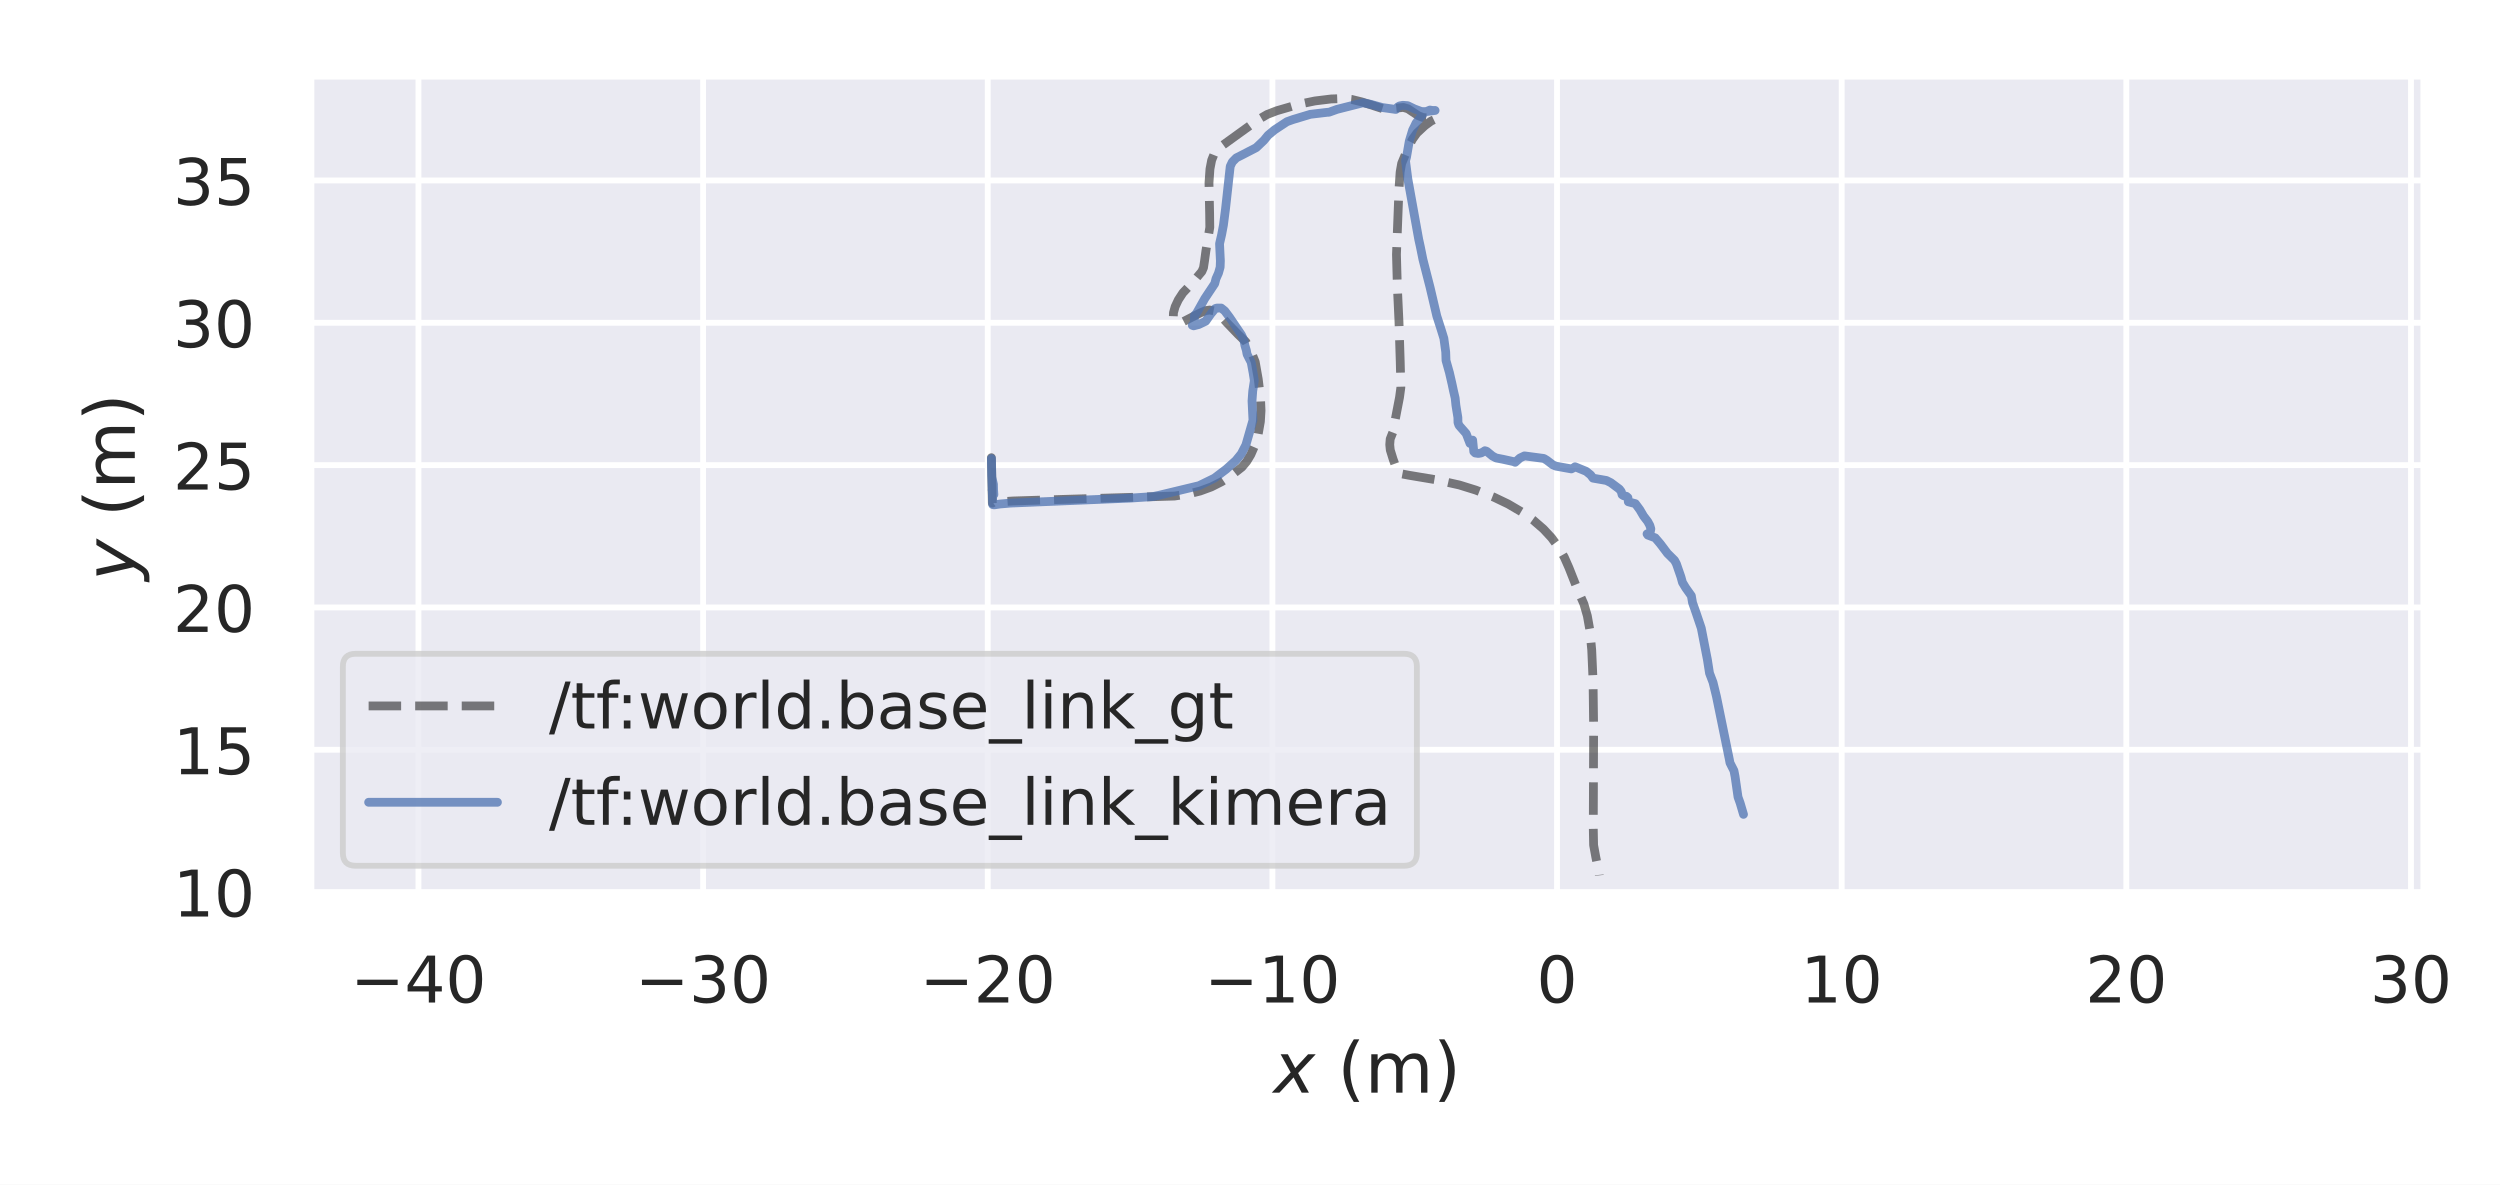
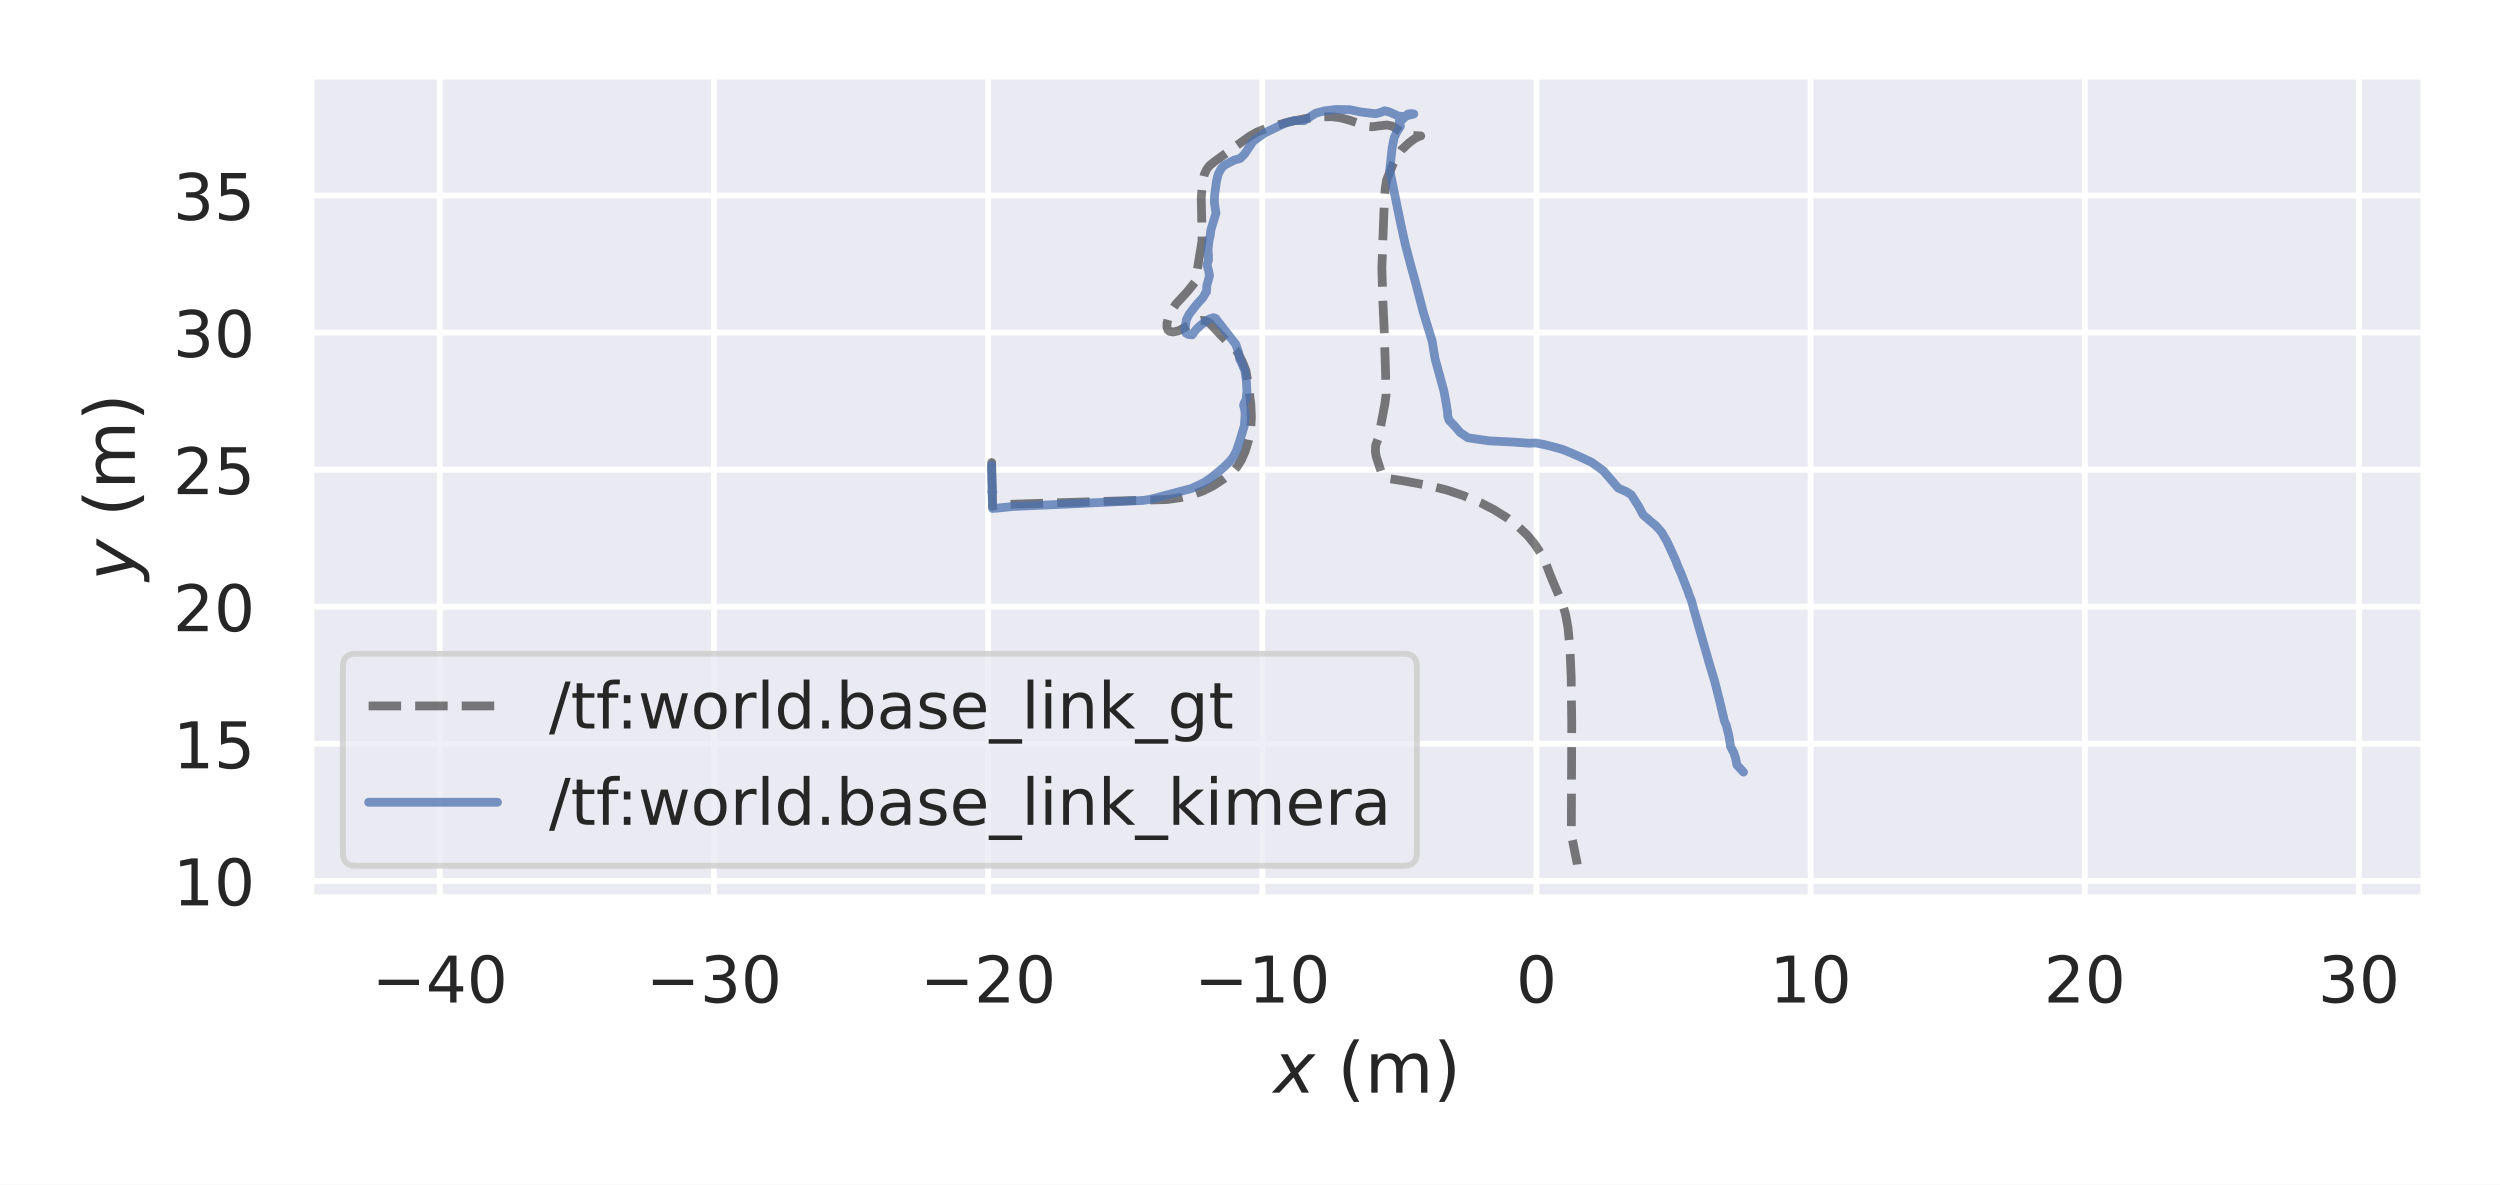
<svg xmlns="http://www.w3.org/2000/svg" xmlns:xlink="http://www.w3.org/1999/xlink" height="202.32pt" version="1.1" viewBox="0 0 426.96 202.32" width="426.96pt">
  <defs>
    <style type="text/css">*{stroke-linecap:butt;stroke-linejoin:round;}</style>
  </defs>
  <g id="figure_1">
    <g id="patch_1">
      <path d="M 0 202.32  L 426.96 202.32  L 426.96 0  L 0 0  z " style="fill:#ffffff;" />
    </g>
    <g id="axes_1">
      <g id="patch_2">
        <path d="M 53.055 153.36  L 414 153.36  L 414 12.96  L 53.055 12.96  z " style="fill:#eaeaf2;" />
      </g>
      <g id="matplotlib.axis_1">
        <g id="xtick_1">
          <g id="line2d_1">
-             <path clip-path="url(#p9a7e52a5b8)" d="M 71.466 153.36  L 71.466 12.96  " style="fill:none;stroke:#ffffff;stroke-linecap:round;" />
+             <path clip-path="url(#p79365767d1)" d="M 75.116 153.36  L 75.116 12.96  " style="fill:none;stroke:#ffffff;stroke-linecap:round;" />
          </g>
          <g id="text_1">
-             <g style="fill:#262626;" transform="translate(59.85802 171.2183)scale(0.11 -0.11)">
+             <g style="fill:#262626;" transform="translate(63.50843 171.2183)scale(0.11 -0.11)">
              <defs>
                <path d="M 10.594 35.5  L 73.188 35.5  L 73.188 27.203  L 10.594 27.203  z " id="DejaVuSans-8722" />
                <path d="M 37.797 64.312  L 12.891 25.391  L 37.797 25.391  z M 35.203 72.906  L 47.609 72.906  L 47.609 25.391  L 58.016 25.391  L 58.016 17.188  L 47.609 17.188  L 47.609 0  L 37.797 0  L 37.797 17.188  L 4.891 17.188  L 4.891 26.703  z " id="DejaVuSans-52" />
                <path d="M 31.781 66.406  Q 24.172 66.406 20.328 58.906  Q 16.5 51.422 16.5 36.375  Q 16.5 21.391 20.328 13.891  Q 24.172 6.391 31.781 6.391  Q 39.453 6.391 43.281 13.891  Q 47.125 21.391 47.125 36.375  Q 47.125 51.422 43.281 58.906  Q 39.453 66.406 31.781 66.406  z M 31.781 74.219  Q 44.047 74.219 50.516 64.516  Q 56.984 54.828 56.984 36.375  Q 56.984 17.969 50.516 8.266  Q 44.047 -1.422 31.781 -1.422  Q 19.531 -1.422 13.062 8.266  Q 6.594 17.969 6.594 36.375  Q 6.594 54.828 13.062 64.516  Q 19.531 74.219 31.781 74.219  z " id="DejaVuSans-48" />
              </defs>
              <use xlink:href="#DejaVuSans-8722" />
              <use x="83.789" xlink:href="#DejaVuSans-52" />
              <use x="147.412" xlink:href="#DejaVuSans-48" />
            </g>
          </g>
        </g>
        <g id="xtick_2">
          <g id="line2d_2">
-             <path clip-path="url(#p9a7e52a5b8)" d="M 120.078 153.36  L 120.078 12.96  " style="fill:none;stroke:#ffffff;stroke-linecap:round;" />
+             <path clip-path="url(#p79365767d1)" d="M 121.939 153.36  L 121.939 12.96  " style="fill:none;stroke:#ffffff;stroke-linecap:round;" />
          </g>
          <g id="text_2">
-             <g style="fill:#262626;" transform="translate(108.4708 171.2183)scale(0.11 -0.11)">
+             <g style="fill:#262626;" transform="translate(110.3313 171.2183)scale(0.11 -0.11)">
              <defs>
                <path d="M 40.578 39.312  Q 47.656 37.797 51.625 33  Q 55.609 28.219 55.609 21.188  Q 55.609 10.406 48.188 4.484  Q 40.766 -1.422 27.094 -1.422  Q 22.516 -1.422 17.656 -0.516  Q 12.797 0.391 7.625 2.203  L 7.625 11.719  Q 11.719 9.328 16.594 8.109  Q 21.484 6.891 26.812 6.891  Q 36.078 6.891 40.938 10.547  Q 45.797 14.203 45.797 21.188  Q 45.797 27.641 41.281 31.266  Q 36.766 34.906 28.719 34.906  L 20.219 34.906  L 20.219 43.016  L 29.109 43.016  Q 36.375 43.016 40.234 45.922  Q 44.094 48.828 44.094 54.297  Q 44.094 59.906 40.109 62.906  Q 36.141 65.922 28.719 65.922  Q 24.656 65.922 20.016 65.031  Q 15.375 64.156 9.812 62.312  L 9.812 71.094  Q 15.438 72.656 20.344 73.438  Q 25.25 74.219 29.594 74.219  Q 40.828 74.219 47.359 69.109  Q 53.906 64.016 53.906 55.328  Q 53.906 49.266 50.438 45.094  Q 46.969 40.922 40.578 39.312  z " id="DejaVuSans-51" />
              </defs>
              <use xlink:href="#DejaVuSans-8722" />
              <use x="83.789" xlink:href="#DejaVuSans-51" />
              <use x="147.412" xlink:href="#DejaVuSans-48" />
            </g>
          </g>
        </g>
        <g id="xtick_3">
          <g id="line2d_3">
-             <path clip-path="url(#p9a7e52a5b8)" d="M 168.691 153.36  L 168.691 12.96  " style="fill:none;stroke:#ffffff;stroke-linecap:round;" />
+             <path clip-path="url(#p79365767d1)" d="M 168.762 153.36  L 168.762 12.96  " style="fill:none;stroke:#ffffff;stroke-linecap:round;" />
          </g>
          <g id="text_3">
-             <g style="fill:#262626;" transform="translate(157.0836 171.2183)scale(0.11 -0.11)">
+             <g style="fill:#262626;" transform="translate(157.1541 171.2183)scale(0.11 -0.11)">
              <defs>
                <path d="M 19.188 8.297  L 53.609 8.297  L 53.609 0  L 7.328 0  L 7.328 8.297  Q 12.938 14.109 22.625 23.891  Q 32.328 33.688 34.812 36.531  Q 39.547 41.844 41.422 45.531  Q 43.312 49.219 43.312 52.781  Q 43.312 58.594 39.234 62.25  Q 35.156 65.922 28.609 65.922  Q 23.969 65.922 18.812 64.312  Q 13.672 62.703 7.812 59.422  L 7.812 69.391  Q 13.766 71.781 18.938 73  Q 24.125 74.219 28.422 74.219  Q 39.75 74.219 46.484 68.547  Q 53.219 62.891 53.219 53.422  Q 53.219 48.922 51.531 44.891  Q 49.859 40.875 45.406 35.406  Q 44.188 33.984 37.641 27.219  Q 31.109 20.453 19.188 8.297  z " id="DejaVuSans-50" />
              </defs>
              <use xlink:href="#DejaVuSans-8722" />
              <use x="83.789" xlink:href="#DejaVuSans-50" />
              <use x="147.412" xlink:href="#DejaVuSans-48" />
            </g>
          </g>
        </g>
        <g id="xtick_4">
          <g id="line2d_4">
-             <path clip-path="url(#p9a7e52a5b8)" d="M 217.304 153.36  L 217.304 12.96  " style="fill:none;stroke:#ffffff;stroke-linecap:round;" />
+             <path clip-path="url(#p79365767d1)" d="M 215.585 153.36  L 215.585 12.96  " style="fill:none;stroke:#ffffff;stroke-linecap:round;" />
          </g>
          <g id="text_4">
-             <g style="fill:#262626;" transform="translate(205.6964 171.2183)scale(0.11 -0.11)">
+             <g style="fill:#262626;" transform="translate(203.977 171.2183)scale(0.11 -0.11)">
              <defs>
                <path d="M 12.406 8.297  L 28.516 8.297  L 28.516 63.922  L 10.984 60.406  L 10.984 69.391  L 28.422 72.906  L 38.281 72.906  L 38.281 8.297  L 54.391 8.297  L 54.391 0  L 12.406 0  z " id="DejaVuSans-49" />
              </defs>
              <use xlink:href="#DejaVuSans-8722" />
              <use x="83.789" xlink:href="#DejaVuSans-49" />
              <use x="147.412" xlink:href="#DejaVuSans-48" />
            </g>
          </g>
        </g>
        <g id="xtick_5">
          <g id="line2d_5">
-             <path clip-path="url(#p9a7e52a5b8)" d="M 265.917 153.36  L 265.917 12.96  " style="fill:none;stroke:#ffffff;stroke-linecap:round;" />
+             <path clip-path="url(#p79365767d1)" d="M 262.407 153.36  L 262.407 12.96  " style="fill:none;stroke:#ffffff;stroke-linecap:round;" />
          </g>
          <g id="text_5">
-             <g style="fill:#262626;" transform="translate(262.4174 171.2183)scale(0.11 -0.11)">
+             <g style="fill:#262626;" transform="translate(258.9081 171.2183)scale(0.11 -0.11)">
              <use xlink:href="#DejaVuSans-48" />
            </g>
          </g>
        </g>
        <g id="xtick_6">
          <g id="line2d_6">
-             <path clip-path="url(#p9a7e52a5b8)" d="M 314.53 153.36  L 314.53 12.96  " style="fill:none;stroke:#ffffff;stroke-linecap:round;" />
+             <path clip-path="url(#p79365767d1)" d="M 309.23 153.36  L 309.23 12.96  " style="fill:none;stroke:#ffffff;stroke-linecap:round;" />
          </g>
          <g id="text_6">
-             <g style="fill:#262626;" transform="translate(307.5308 171.2183)scale(0.11 -0.11)">
+             <g style="fill:#262626;" transform="translate(302.2315 171.2183)scale(0.11 -0.11)">
              <use xlink:href="#DejaVuSans-49" />
              <use x="63.623" xlink:href="#DejaVuSans-48" />
            </g>
          </g>
        </g>
        <g id="xtick_7">
          <g id="line2d_7">
-             <path clip-path="url(#p9a7e52a5b8)" d="M 363.142 153.36  L 363.142 12.96  " style="fill:none;stroke:#ffffff;stroke-linecap:round;" />
+             <path clip-path="url(#p79365767d1)" d="M 356.053 153.36  L 356.053 12.96  " style="fill:none;stroke:#ffffff;stroke-linecap:round;" />
          </g>
          <g id="text_7">
-             <g style="fill:#262626;" transform="translate(356.1436 171.2183)scale(0.11 -0.11)">
+             <g style="fill:#262626;" transform="translate(349.0544 171.2183)scale(0.11 -0.11)">
              <use xlink:href="#DejaVuSans-50" />
              <use x="63.623" xlink:href="#DejaVuSans-48" />
            </g>
          </g>
        </g>
        <g id="xtick_8">
          <g id="line2d_8">
-             <path clip-path="url(#p9a7e52a5b8)" d="M 411.755 153.36  L 411.755 12.96  " style="fill:none;stroke:#ffffff;stroke-linecap:round;" />
+             <path clip-path="url(#p79365767d1)" d="M 402.876 153.36  L 402.876 12.96  " style="fill:none;stroke:#ffffff;stroke-linecap:round;" />
          </g>
          <g id="text_8">
-             <g style="fill:#262626;" transform="translate(404.7563 171.2183)scale(0.11 -0.11)">
+             <g style="fill:#262626;" transform="translate(395.8772 171.2183)scale(0.11 -0.11)">
              <use xlink:href="#DejaVuSans-51" />
              <use x="63.623" xlink:href="#DejaVuSans-48" />
            </g>
          </g>
        </g>
        <g id="text_9">
          <g style="fill:#262626;" transform="translate(217.5075 186.6241)scale(0.12 -0.12)">
            <defs>
              <path d="M 60.016 54.688  L 34.906 27.875  L 50.297 0  L 39.984 0  L 28.422 21.688  L 8.297 0  L -2.594 0  L 24.312 28.812  L 10.016 54.688  L 20.312 54.688  L 30.812 34.906  L 49.125 54.688  z " id="DejaVuSans-Oblique-120" />
              <path id="DejaVuSans-32" />
              <path d="M 31 75.875  Q 24.469 64.656 21.281 53.656  Q 18.109 42.672 18.109 31.391  Q 18.109 20.125 21.312 9.062  Q 24.516 -2 31 -13.188  L 23.188 -13.188  Q 15.875 -1.703 12.234 9.375  Q 8.594 20.453 8.594 31.391  Q 8.594 42.281 12.203 53.312  Q 15.828 64.359 23.188 75.875  z " id="DejaVuSans-40" />
              <path d="M 52 44.188  Q 55.375 50.25 60.062 53.125  Q 64.75 56 71.094 56  Q 79.641 56 84.281 50.016  Q 88.922 44.047 88.922 33.016  L 88.922 0  L 79.891 0  L 79.891 32.719  Q 79.891 40.578 77.094 44.375  Q 74.312 48.188 68.609 48.188  Q 61.625 48.188 57.562 43.547  Q 53.516 38.922 53.516 30.906  L 53.516 0  L 44.484 0  L 44.484 32.719  Q 44.484 40.625 41.703 44.406  Q 38.922 48.188 33.109 48.188  Q 26.219 48.188 22.156 43.531  Q 18.109 38.875 18.109 30.906  L 18.109 0  L 9.078 0  L 9.078 54.688  L 18.109 54.688  L 18.109 46.188  Q 21.188 51.219 25.484 53.609  Q 29.781 56 35.688 56  Q 41.656 56 45.828 52.969  Q 50 49.953 52 44.188  z " id="DejaVuSans-109" />
              <path d="M 8.016 75.875  L 15.828 75.875  Q 23.141 64.359 26.781 53.312  Q 30.422 42.281 30.422 31.391  Q 30.422 20.453 26.781 9.375  Q 23.141 -1.703 15.828 -13.188  L 8.016 -13.188  Q 14.5 -2 17.703 9.062  Q 20.906 20.125 20.906 31.391  Q 20.906 42.672 17.703 53.656  Q 14.5 64.656 8.016 75.875  z " id="DejaVuSans-41" />
            </defs>
            <use transform="translate(0 0.125)" xlink:href="#DejaVuSans-Oblique-120" />
            <use transform="translate(59.17969 0.125)" xlink:href="#DejaVuSans-32" />
            <use transform="translate(90.9668 0.125)" xlink:href="#DejaVuSans-40" />
            <use transform="translate(129.9805 0.125)" xlink:href="#DejaVuSans-109" />
            <use transform="translate(227.3926 0.125)" xlink:href="#DejaVuSans-41" />
          </g>
        </g>
      </g>
      <g id="matplotlib.axis_2">
        <g id="ytick_1">
          <g id="line2d_9">
-             <path clip-path="url(#p9a7e52a5b8)" d="M 53.055 152.354  L 414 152.354  " style="fill:none;stroke:#ffffff;stroke-linecap:round;" />
+             <path clip-path="url(#p79365767d1)" d="M 53.055 150.446  L 414 150.446  " style="fill:none;stroke:#ffffff;stroke-linecap:round;" />
          </g>
          <g id="text_10">
-             <g style="fill:#262626;" transform="translate(29.5575 156.5333)scale(0.11 -0.11)">
+             <g style="fill:#262626;" transform="translate(29.5575 154.6255)scale(0.11 -0.11)">
              <use xlink:href="#DejaVuSans-49" />
              <use x="63.623" xlink:href="#DejaVuSans-48" />
            </g>
          </g>
        </g>
        <g id="ytick_2">
          <g id="line2d_10">
-             <path clip-path="url(#p9a7e52a5b8)" d="M 53.055 128.048  L 414 128.048  " style="fill:none;stroke:#ffffff;stroke-linecap:round;" />
+             <path clip-path="url(#p79365767d1)" d="M 53.055 127.035  L 414 127.035  " style="fill:none;stroke:#ffffff;stroke-linecap:round;" />
          </g>
          <g id="text_11">
-             <g style="fill:#262626;" transform="translate(29.5575 132.2269)scale(0.11 -0.11)">
+             <g style="fill:#262626;" transform="translate(29.5575 131.2141)scale(0.11 -0.11)">
              <defs>
                <path d="M 10.797 72.906  L 49.516 72.906  L 49.516 64.594  L 19.828 64.594  L 19.828 46.734  Q 21.969 47.469 24.109 47.828  Q 26.266 48.188 28.422 48.188  Q 40.625 48.188 47.75 41.5  Q 54.891 34.812 54.891 23.391  Q 54.891 11.625 47.562 5.094  Q 40.234 -1.422 26.906 -1.422  Q 22.312 -1.422 17.547 -0.641  Q 12.797 0.141 7.719 1.703  L 7.719 11.625  Q 12.109 9.234 16.797 8.062  Q 21.484 6.891 26.703 6.891  Q 35.156 6.891 40.078 11.328  Q 45.016 15.766 45.016 23.391  Q 45.016 31 40.078 35.438  Q 35.156 39.891 26.703 39.891  Q 22.75 39.891 18.812 39.016  Q 14.891 38.141 10.797 36.281  z " id="DejaVuSans-53" />
              </defs>
              <use xlink:href="#DejaVuSans-49" />
              <use x="63.623" xlink:href="#DejaVuSans-53" />
            </g>
          </g>
        </g>
        <g id="ytick_3">
          <g id="line2d_11">
-             <path clip-path="url(#p9a7e52a5b8)" d="M 53.055 103.741  L 414 103.741  " style="fill:none;stroke:#ffffff;stroke-linecap:round;" />
+             <path clip-path="url(#p79365767d1)" d="M 53.055 103.624  L 414 103.624  " style="fill:none;stroke:#ffffff;stroke-linecap:round;" />
          </g>
          <g id="text_12">
-             <g style="fill:#262626;" transform="translate(29.5575 107.9205)scale(0.11 -0.11)">
+             <g style="fill:#262626;" transform="translate(29.5575 107.8027)scale(0.11 -0.11)">
              <use xlink:href="#DejaVuSans-50" />
              <use x="63.623" xlink:href="#DejaVuSans-48" />
            </g>
          </g>
        </g>
        <g id="ytick_4">
          <g id="line2d_12">
-             <path clip-path="url(#p9a7e52a5b8)" d="M 53.055 79.435  L 414 79.435  " style="fill:none;stroke:#ffffff;stroke-linecap:round;" />
+             <path clip-path="url(#p79365767d1)" d="M 53.055 80.212  L 414 80.212  " style="fill:none;stroke:#ffffff;stroke-linecap:round;" />
          </g>
          <g id="text_13">
-             <g style="fill:#262626;" transform="translate(29.5575 83.61409)scale(0.11 -0.11)">
+             <g style="fill:#262626;" transform="translate(29.5575 84.39124)scale(0.11 -0.11)">
              <use xlink:href="#DejaVuSans-50" />
              <use x="63.623" xlink:href="#DejaVuSans-53" />
            </g>
          </g>
        </g>
        <g id="ytick_5">
          <g id="line2d_13">
-             <path clip-path="url(#p9a7e52a5b8)" d="M 53.055 55.129  L 414 55.129  " style="fill:none;stroke:#ffffff;stroke-linecap:round;" />
+             <path clip-path="url(#p79365767d1)" d="M 53.055 56.801  L 414 56.801  " style="fill:none;stroke:#ffffff;stroke-linecap:round;" />
          </g>
          <g id="text_14">
-             <g style="fill:#262626;" transform="translate(29.5575 59.3077)scale(0.11 -0.11)">
+             <g style="fill:#262626;" transform="translate(29.5575 60.97982)scale(0.11 -0.11)">
              <use xlink:href="#DejaVuSans-51" />
              <use x="63.623" xlink:href="#DejaVuSans-48" />
            </g>
          </g>
        </g>
        <g id="ytick_6">
          <g id="line2d_14">
-             <path clip-path="url(#p9a7e52a5b8)" d="M 53.055 30.822  L 414 30.822  " style="fill:none;stroke:#ffffff;stroke-linecap:round;" />
+             <path clip-path="url(#p79365767d1)" d="M 53.055 33.389  L 414 33.389  " style="fill:none;stroke:#ffffff;stroke-linecap:round;" />
          </g>
          <g id="text_15">
-             <g style="fill:#262626;" transform="translate(29.5575 35.0013)scale(0.11 -0.11)">
+             <g style="fill:#262626;" transform="translate(29.5575 37.56839)scale(0.11 -0.11)">
              <use xlink:href="#DejaVuSans-51" />
              <use x="63.623" xlink:href="#DejaVuSans-53" />
            </g>
          </g>
        </g>
        <g id="text_16">
          <g style="fill:#262626;" transform="translate(23.0375 99.18)rotate(-90)scale(0.12 -0.12)">
            <defs>
              <path d="M 24.812 -5.078  Q 18.562 -15.578 14.625 -18.188  Q 10.688 -20.797 4.594 -20.797  L -2.484 -20.797  L -0.984 -13.281  L 4.203 -13.281  Q 7.953 -13.281 10.594 -11.234  Q 13.234 -9.188 16.5 -3.219  L 19.281 2  L 7.172 54.688  L 16.703 54.688  L 25.781 12.797  L 50.875 54.688  L 60.297 54.688  z " id="DejaVuSans-Oblique-121" />
            </defs>
            <use transform="translate(0 0.125)" xlink:href="#DejaVuSans-Oblique-121" />
            <use transform="translate(59.17969 0.125)" xlink:href="#DejaVuSans-32" />
            <use transform="translate(90.9668 0.125)" xlink:href="#DejaVuSans-40" />
            <use transform="translate(129.9805 0.125)" xlink:href="#DejaVuSans-109" />
            <use transform="translate(227.3926 0.125)" xlink:href="#DejaVuSans-41" />
          </g>
        </g>
      </g>
      <g id="line2d_15">
-         <path clip-path="url(#p9a7e52a5b8)" d="M 169.426 83.681  L 169.316 78.411  L 169.311 78.169  L 169.473 85.922  L 169.554 85.856  L 170.234 85.74  L 173.004 85.56  L 181.53 85.29  L 200.601 84.716  L 202.985 84.356  L 204.972 83.858  L 206.875 83.161  L 208.664 82.256  L 210.523 81.014  L 212.1 79.78  L 212.924 78.798  L 213.619 77.651  L 214.291 76.103  L 214.882 74.122  L 215.254 72.006  L 215.367 70.127  L 215.271 67.893  L 214.888 64.748  L 214.37 61.803  L 213.758 60.273  L 212.783 58.398  L 211.4 57.064  L 209.575 55.16  L 208.104 53.55  L 207.331 53.092  L 206.6 52.951  L 205.879 53.056  L 204.958 53.45  L 202.132 54.91  L 201.291 55.017  L 200.85 54.903  L 200.561 54.645  L 200.382 54.117  L 200.407 53.419  L 200.696 52.373  L 201.246 51.2  L 202.02 50.014  L 202.984 48.992  L 204.075 47.787  L 204.554 47.206  L 205.254 46.373  L 205.537 45.719  L 205.718 44.543  L 205.951 42.826  L 206.614 38.835  L 206.586 36.486  L 206.475 31.239  L 206.642 28.864  L 206.926 27.373  L 207.295 26.445  L 207.788 25.697  L 208.384 25.117  L 214.808 20.481  L 216.413 19.549  L 218.037 18.916  L 221.896 17.793  L 224.566 17.242  L 227.346 16.9  L 229.353 16.833  L 230.845 16.981  L 232.555 17.4  L 236.274 18.605  L 237.104 18.617  L 239.656 18.344  L 240.463 18.581  L 241.106 19.017  L 242.241 19.764  L 243.014 20.066  L 244.131 20.189  L 245.393 20.26  L 245.103 20.342  L 244.402 20.679  L 243.346 21.455  L 241.993 22.713  L 241.227 23.782  L 240.539 25.103  L 239.38 27.908  L 239.12 29.382  L 238.924 32.241  L 238.494 43.463  L 238.639 48.807  L 238.923 54.929  L 239.134 61.699  L 239.243 66.175  L 239.016 67.86  L 238.178 72.201  L 237.885 73.804  L 237.42 74.978  L 237.346 75.943  L 237.435 76.855  L 237.921 78.428  L 238.732 80.683  L 239.228 80.9  L 240.571 81.156  L 245.352 81.959  L 249.25 82.832  L 252.031 83.697  L 255.123 84.905  L 257.55 86.068  L 259.883 87.437  L 261.819 88.807  L 263.605 90.356  L 264.974 91.833  L 266.16 93.442  L 267.157 95.163  L 267.958 96.977  L 269.344 100.491  L 270.509 103.164  L 271.095 105.195  L 271.517 107.58  L 271.841 111.014  L 272.067 116.204  L 272.167 124.206  L 272.106 141.419  L 272.162 144.332  L 272.532 146.359  L 273.101 149.149  L 273.136 149.494  L 273.136 149.494  " style="fill:none;stroke:#000000;stroke-dasharray:5.55,2.4;stroke-dashoffset:0;stroke-opacity:0.5;stroke-width:1.5;" />
+         <path clip-path="url(#p79365767d1)" d="M 169.469 84.302  L 169.359 78.992  L 169.514 86.461  L 169.585 86.4  L 170.228 86.287  L 172.881 86.113  L 181.081 85.853  L 199.447 85.304  L 201.744 84.962  L 203.659 84.486  L 205.495 83.82  L 207.221 82.954  L 209.02 81.756  L 210.546 80.57  L 211.344 79.629  L 212.017 78.528  L 212.668 77.042  L 213.241 75.137  L 213.605 73.101  L 213.719 71.292  L 213.63 69.141  L 213.227 65.848  L 212.768 63.259  L 212.184 61.789  L 211.246 59.968  L 210.101 58.859  L 208.373 57.096  L 206.56 55.157  L 205.827 54.787  L 205.127 54.707  L 204.432 54.852  L 203.538 55.27  L 201.233 56.513  L 200.366 56.694  L 199.754 56.592  L 199.469 56.35  L 199.288 55.849  L 199.305 55.182  L 199.576 54.179  L 200.229 52.815  L 200.838 51.907  L 201.764 50.917  L 202.836 49.741  L 203.289 49.187  L 204.054 48.234  L 204.283 47.602  L 204.439 46.415  L 204.689 44.737  L 205.287 41.153  L 205.264 38.895  L 205.152 33.847  L 205.357 31.183  L 205.676 29.795  L 206.068 28.952  L 206.573 28.279  L 207.385 27.612  L 209.765 25.894  L 213.441 23.257  L 214.68 22.553  L 216.243 21.937  L 219.954 20.853  L 222.899 20.257  L 225.587 19.956  L 227.505 19.93  L 228.918 20.109  L 230.539 20.553  L 233.532 21.567  L 234.356 21.65  L 235.631 21.48  L 236.86 21.349  L 237.684 21.511  L 238.347 21.887  L 239.41 22.625  L 240.12 22.968  L 240.962 23.116  L 242.64 23.214  L 242.374 23.291  L 241.704 23.608  L 240.691 24.348  L 239.383 25.557  L 238.644 26.58  L 237.979 27.846  L 236.81 30.737  L 236.577 32.195  L 236.385 35.265  L 235.996 45.767  L 236.15 50.965  L 236.407 56.56  L 236.624 63.41  L 236.719 67.391  L 236.507 69.016  L 235.663 73.483  L 235.417 74.767  L 234.937 76.057  L 234.893 77.032  L 235.018 77.911  L 236.119 81.307  L 236.365 81.498  L 237.097 81.719  L 239.947 82.162  L 244.256 82.982  L 247.201 83.723  L 249.883 84.626  L 252.852 85.857  L 255.16 87.049  L 257.37 88.437  L 259.182 89.825  L 260.827 91.391  L 262.065 92.875  L 263.12 94.478  L 263.993 96.181  L 264.778 98.267  L 265.686 100.446  L 266.813 103.019  L 267.384 104.974  L 267.794 107.272  L 268.11 110.579  L 268.33 115.578  L 268.428 123.62  L 268.361 141.1  L 268.457 142.991  L 268.847 144.955  L 269.322 147.309  L 269.357 147.642  L 269.357 147.642  " style="fill:none;stroke:#000000;stroke-dasharray:5.55,2.4;stroke-dashoffset:0;stroke-opacity:0.5;stroke-width:1.5;" />
      </g>
      <g id="line2d_16">
-         <path clip-path="url(#p9a7e52a5b8)" d="M 169.426 83.681  L 169.53 83.489  L 169.585 83.614  L 169.743 84.454  L 169.686 83.65  L 169.669 82.713  L 169.37 81.435  L 169.309 78.328  L 169.32 78.315  L 169.334 78.42  L 169.389 81.649  L 169.537 86.175  L 169.775 86.225  L 170.77 86.078  L 172.591 85.92  L 193.113 85.062  L 196.841 84.815  L 197.91 84.596  L 204.777 82.944  L 207.407 81.658  L 209.428 80.124  L 211.059 78.654  L 211.991 77.506  L 212.779 75.985  L 213.987 71.771  L 213.823 68.477  L 213.95 66.762  L 214.22 65  L 214.131 64.433  L 214.006 63.64  L 213.681 61.87  L 213.29 61.124  L 212.978 60.495  L 212.855 59.818  L 212.616 59.029  L 212.437 58.094  L 212.017 57.193  L 209.974 54.17  L 209.174 53.101  L 208.555 52.606  L 207.79 52.612  L 207.542 52.702  L 206.799 53.593  L 205.912 54.861  L 204.714 55.428  L 203.847 55.647  L 203.621 55.552  L 203.699 55.524  L 203.847 55.4  L 203.972 54.897  L 203.986 53.899  L 204.357 53.483  L 205.75 51  L 207.459 48.431  L 207.666 47.611  L 208.1 46.63  L 208.381 45.631  L 208.422 44.558  L 208.28 41.624  L 208.63 40.1  L 208.942 38.444  L 209.303 35.647  L 210.103 28.405  L 210.46 27.663  L 211.142 26.964  L 212.048 26.506  L 214.542 25.217  L 215.834 23.991  L 216.574 23.094  L 217.667 22.185  L 219.799 20.781  L 220.823 20.415  L 223.786 19.523  L 226.686 19.18  L 226.978 19.168  L 228.349 18.674  L 232.769 17.555  L 234.135 17.825  L 236.096 18.369  L 238.375 18.692  L 238.714 18.271  L 239.034 18.084  L 239.587 17.983  L 240.414 18.047  L 241.561 18.602  L 242.751 19.048  L 243.516 19.066  L 245.091 18.862  L 244.675 18.872  L 244.209 18.794  L 243.213 19.212  L 241.829 21.035  L 241.596 21.529  L 241.251 22.22  L 240.683 24.108  L 240.205 26.865  L 240.036 27.461  L 240.439 30.569  L 242.296 40.884  L 242.559 42.077  L 243.01 44.303  L 244.243 49.118  L 245.382 53.972  L 246.075 56.124  L 246.591 57.793  L 246.906 60.129  L 246.954 61.561  L 247.539 63.64  L 247.982 65.567  L 248.23 66.738  L 248.517 67.975  L 248.646 69.229  L 248.982 71.305  L 248.999 72.164  L 249.17 72.642  L 250.4 74.045  L 251.047 75.728  L 251.28 75.718  L 251.507 75.166  L 251.7 77.13  L 251.947 77.366  L 252.479 77.443  L 252.958 77.357  L 253.361 77.14  L 253.591 76.976  L 253.884 77.057  L 254.901 77.89  L 255.506 78.209  L 256.644 78.429  L 258.469 78.83  L 258.765 78.954  L 259.585 78.222  L 260.354 77.856  L 263.665 78.296  L 264.187 78.614  L 265.199 79.388  L 265.728 79.611  L 268.361 80.083  L 268.803 79.862  L 268.992 79.714  L 270.9 80.499  L 271.655 81.116  L 272.06 81.66  L 274.35 82.058  L 275.105 82.437  L 276.566 83.529  L 276.895 83.965  L 277.018 84.485  L 277.289 84.665  L 277.768 84.764  L 278.024 84.991  L 278.09 85.7  L 279.297 86.016  L 280.057 87.048  L 280.693 88.137  L 281.409 89.072  L 281.765 89.731  L 281.94 90.327  L 281.845 90.82  L 281.643 91.024  L 281.287 91.187  L 281.426 91.386  L 282.688 91.858  L 283.567 92.894  L 284.768 94.493  L 285.985 95.697  L 286.309 96.308  L 287.079 98.532  L 287.332 99.465  L 287.885 100.383  L 288.856 101.751  L 289.058 102.935  L 289.587 104.428  L 290.548 107.269  L 290.813 108.622  L 291.602 112.688  L 291.957 114.964  L 292.556 116.539  L 293.142 118.942  L 295.349 129.722  L 295.449 130.277  L 296.131 131.621  L 296.32 132.608  L 296.825 136.123  L 297.18 137.114  L 297.76 139.08  L 297.76 139.08  " style="fill:none;stroke:#4c72b0;stroke-linecap:round;stroke-opacity:0.75;stroke-width:1.5;" />
+         <path clip-path="url(#p79365767d1)" d="M 169.437 84.244  L 169.351 83.984  L 169.561 84.034  L 169.519 83.952  L 169.458 83.614  L 169.318 79.563  L 169.335 79.431  L 169.348 80.106  L 169.509 86.847  L 169.544 86.805  L 170.045 86.802  L 173.154 86.486  L 182.063 86.095  L 195.197 85.466  L 196.514 85.266  L 203.497 83.422  L 205.539 82.461  L 206.863 81.575  L 209.017 79.789  L 210.038 78.781  L 210.632 78.027  L 211.157 77.018  L 211.71 75.368  L 212.506 72.719  L 212.658 70.766  L 212.552 69.811  L 212.382 69.273  L 212.436 68.954  L 212.819 68.213  L 212.956 66.804  L 212.861 65.093  L 212.617 63.375  L 212.13 62.176  L 211.712 61.327  L 211.552 60.253  L 211.05 58.806  L 207.614 54.384  L 207.224 54.254  L 206.592 54.46  L 205.943 54.818  L 204.913 55.677  L 204.232 56.339  L 203.832 56.873  L 203.611 57.188  L 202.987 57.125  L 202.536 56.866  L 202.4 56.644  L 202.371 56.183  L 202.614 54.591  L 203.119 53.611  L 203.601 52.997  L 203.949 52.546  L 204.469 51.891  L 205.457 50.806  L 206.055 49.724  L 206.044 49.838  L 206.106 48.786  L 206.559 47.1  L 206.401 46.172  L 206.126 45.247  L 206.395 44.436  L 206.376 43.577  L 206.312 42.634  L 206.48 41.072  L 206.696 40.22  L 206.791 39.308  L 207.669 36.389  L 207.391 34.585  L 207.416 33.48  L 207.755 30.949  L 208.045 29.746  L 208.558 28.795  L 209.104 28.219  L 210.783 27.34  L 211.805 27.058  L 212.51 26.37  L 214.011 24.125  L 215.987 22.701  L 219.354 21.089  L 221.049 20.584  L 222.703 20.611  L 224.762 19.309  L 226.199 18.938  L 228.205 18.694  L 230.543 18.735  L 231.557 18.947  L 232.384 19.123  L 234.914 19.429  L 235.657 19.244  L 236.493 18.915  L 237.303 19.132  L 238.882 19.847  L 239.846 19.876  L 241.45 19.475  L 241.445 19.455  L 241.037 19.398  L 240.435 19.486  L 239.71 20.207  L 239.415 20.495  L 238.963 20.738  L 239.177 21.545  L 238.523 22.592  L 238.089 23.56  L 237.754 25.281  L 237.341 29.069  L 237.954 32.027  L 239.231 38.266  L 239.995 41.737  L 241.023 45.637  L 241.629 47.791  L 243.074 53.319  L 244.582 58.24  L 245.088 61.27  L 246.605 66.82  L 247.021 69.137  L 247.207 70.312  L 247.25 71.086  L 247.49 71.793  L 248.342 72.662  L 249.379 73.866  L 250.706 74.77  L 254.349 75.296  L 257.346 75.436  L 258.659 75.519  L 261.215 75.696  L 262.186 75.649  L 263.668 75.907  L 265.621 76.406  L 266.849 76.755  L 267.848 77.152  L 269.563 77.903  L 271.774 78.926  L 273.817 80.383  L 274.528 81.214  L 276.381 83.363  L 277.784 83.976  L 278.605 84.508  L 279.88 86.535  L 280.622 87.94  L 282.844 89.838  L 283.763 90.876  L 284.699 92.486  L 286.216 95.793  L 286.445 96.462  L 287.135 98.037  L 288.003 100.282  L 288.261 100.907  L 288.49 101.644  L 288.86 102.527  L 289.288 104.118  L 291.511 111.871  L 291.969 113.487  L 292.238 114.373  L 292.422 114.993  L 292.697 115.868  L 293.122 117.464  L 293.534 119.095  L 294.519 123.178  L 294.84 123.919  L 295.278 125.697  L 295.485 127.048  L 295.521 127.417  L 296.097 128.541  L 296.422 129.529  L 296.638 130.643  L 297.76 131.861  L 297.76 131.861  " style="fill:none;stroke:#4c72b0;stroke-linecap:round;stroke-opacity:0.75;stroke-width:1.5;" />
      </g>
      <g id="patch_3">
        <path d="M 53.055 153.36  L 53.055 12.96  " style="fill:none;stroke:#ffffff;stroke-linecap:square;stroke-linejoin:miter;stroke-width:1.25;" />
      </g>
      <g id="patch_4">
        <path d="M 414 153.36  L 414 12.96  " style="fill:none;stroke:#ffffff;stroke-linecap:square;stroke-linejoin:miter;stroke-width:1.25;" />
      </g>
      <g id="patch_5">
        <path d="M 53.055 153.36  L 414 153.36  " style="fill:none;stroke:#ffffff;stroke-linecap:square;stroke-linejoin:miter;stroke-width:1.25;" />
      </g>
      <g id="patch_6">
        <path d="M 53.055 12.96  L 414 12.96  " style="fill:none;stroke:#ffffff;stroke-linecap:square;stroke-linejoin:miter;stroke-width:1.25;" />
      </g>
      <g id="legend_1">
        <g id="patch_7">
          <path d="M 60.755 147.86  L 239.783 147.86  Q 241.983 147.86 241.983 145.66  L 241.983 113.856  Q 241.983 111.656 239.783 111.656  L 60.755 111.656  Q 58.555 111.656 58.555 113.856  L 58.555 145.66  Q 58.555 147.86 60.755 147.86  z " style="fill:#eaeaf2;opacity:0.8;stroke:#cccccc;stroke-linejoin:miter;" />
        </g>
        <g id="line2d_17">
          <path d="M 62.955 120.565  L 84.955 120.565  " style="fill:none;stroke:#000000;stroke-dasharray:5.55,2.4;stroke-dashoffset:0;stroke-opacity:0.5;stroke-width:1.5;" />
        </g>
        <g id="line2d_18" />
        <g id="text_17">
          <g style="fill:#262626;" transform="translate(93.755 124.4145)scale(0.11 -0.11)">
            <defs>
              <path d="M 25.391 72.906  L 33.688 72.906  L 8.297 -9.281  L 0 -9.281  z " id="DejaVuSans-47" />
              <path d="M 18.312 70.219  L 18.312 54.688  L 36.812 54.688  L 36.812 47.703  L 18.312 47.703  L 18.312 18.016  Q 18.312 11.328 20.141 9.422  Q 21.969 7.516 27.594 7.516  L 36.812 7.516  L 36.812 0  L 27.594 0  Q 17.188 0 13.234 3.875  Q 9.281 7.766 9.281 18.016  L 9.281 47.703  L 2.688 47.703  L 2.688 54.688  L 9.281 54.688  L 9.281 70.219  z " id="DejaVuSans-116" />
              <path d="M 37.109 75.984  L 37.109 68.5  L 28.516 68.5  Q 23.688 68.5 21.797 66.547  Q 19.922 64.594 19.922 59.516  L 19.922 54.688  L 34.719 54.688  L 34.719 47.703  L 19.922 47.703  L 19.922 0  L 10.891 0  L 10.891 47.703  L 2.297 47.703  L 2.297 54.688  L 10.891 54.688  L 10.891 58.5  Q 10.891 67.625 15.141 71.797  Q 19.391 75.984 28.609 75.984  z " id="DejaVuSans-102" />
              <path d="M 11.719 12.406  L 22.016 12.406  L 22.016 0  L 11.719 0  z M 11.719 51.703  L 22.016 51.703  L 22.016 39.312  L 11.719 39.312  z " id="DejaVuSans-58" />
              <path d="M 4.203 54.688  L 13.188 54.688  L 24.422 12.016  L 35.594 54.688  L 46.188 54.688  L 57.422 12.016  L 68.609 54.688  L 77.594 54.688  L 63.281 0  L 52.688 0  L 40.922 44.828  L 29.109 0  L 18.5 0  z " id="DejaVuSans-119" />
              <path d="M 30.609 48.391  Q 23.391 48.391 19.188 42.75  Q 14.984 37.109 14.984 27.297  Q 14.984 17.484 19.156 11.844  Q 23.344 6.203 30.609 6.203  Q 37.797 6.203 41.984 11.859  Q 46.188 17.531 46.188 27.297  Q 46.188 37.016 41.984 42.703  Q 37.797 48.391 30.609 48.391  z M 30.609 56  Q 42.328 56 49.016 48.375  Q 55.719 40.766 55.719 27.297  Q 55.719 13.875 49.016 6.219  Q 42.328 -1.422 30.609 -1.422  Q 18.844 -1.422 12.172 6.219  Q 5.516 13.875 5.516 27.297  Q 5.516 40.766 12.172 48.375  Q 18.844 56 30.609 56  z " id="DejaVuSans-111" />
              <path d="M 41.109 46.297  Q 39.594 47.172 37.812 47.578  Q 36.031 48 33.891 48  Q 26.266 48 22.188 43.047  Q 18.109 38.094 18.109 28.812  L 18.109 0  L 9.078 0  L 9.078 54.688  L 18.109 54.688  L 18.109 46.188  Q 20.953 51.172 25.484 53.578  Q 30.031 56 36.531 56  Q 37.453 56 38.578 55.875  Q 39.703 55.766 41.062 55.516  z " id="DejaVuSans-114" />
              <path d="M 9.422 75.984  L 18.406 75.984  L 18.406 0  L 9.422 0  z " id="DejaVuSans-108" />
              <path d="M 45.406 46.391  L 45.406 75.984  L 54.391 75.984  L 54.391 0  L 45.406 0  L 45.406 8.203  Q 42.578 3.328 38.25 0.953  Q 33.938 -1.422 27.875 -1.422  Q 17.969 -1.422 11.734 6.484  Q 5.516 14.406 5.516 27.297  Q 5.516 40.188 11.734 48.094  Q 17.969 56 27.875 56  Q 33.938 56 38.25 53.625  Q 42.578 51.266 45.406 46.391  z M 14.797 27.297  Q 14.797 17.391 18.875 11.75  Q 22.953 6.109 30.078 6.109  Q 37.203 6.109 41.297 11.75  Q 45.406 17.391 45.406 27.297  Q 45.406 37.203 41.297 42.844  Q 37.203 48.484 30.078 48.484  Q 22.953 48.484 18.875 42.844  Q 14.797 37.203 14.797 27.297  z " id="DejaVuSans-100" />
              <path d="M 10.688 12.406  L 21 12.406  L 21 0  L 10.688 0  z " id="DejaVuSans-46" />
              <path d="M 48.688 27.297  Q 48.688 37.203 44.609 42.844  Q 40.531 48.484 33.406 48.484  Q 26.266 48.484 22.188 42.844  Q 18.109 37.203 18.109 27.297  Q 18.109 17.391 22.188 11.75  Q 26.266 6.109 33.406 6.109  Q 40.531 6.109 44.609 11.75  Q 48.688 17.391 48.688 27.297  z M 18.109 46.391  Q 20.953 51.266 25.266 53.625  Q 29.594 56 35.594 56  Q 45.562 56 51.781 48.094  Q 58.016 40.188 58.016 27.297  Q 58.016 14.406 51.781 6.484  Q 45.562 -1.422 35.594 -1.422  Q 29.594 -1.422 25.266 0.953  Q 20.953 3.328 18.109 8.203  L 18.109 0  L 9.078 0  L 9.078 75.984  L 18.109 75.984  z " id="DejaVuSans-98" />
              <path d="M 34.281 27.484  Q 23.391 27.484 19.188 25  Q 14.984 22.516 14.984 16.5  Q 14.984 11.719 18.141 8.906  Q 21.297 6.109 26.703 6.109  Q 34.188 6.109 38.703 11.406  Q 43.219 16.703 43.219 25.484  L 43.219 27.484  z M 52.203 31.203  L 52.203 0  L 43.219 0  L 43.219 8.297  Q 40.141 3.328 35.547 0.953  Q 30.953 -1.422 24.312 -1.422  Q 15.922 -1.422 10.953 3.297  Q 6 8.016 6 15.922  Q 6 25.141 12.172 29.828  Q 18.359 34.516 30.609 34.516  L 43.219 34.516  L 43.219 35.406  Q 43.219 41.609 39.141 45  Q 35.062 48.391 27.688 48.391  Q 23 48.391 18.547 47.266  Q 14.109 46.141 10.016 43.891  L 10.016 52.203  Q 14.938 54.109 19.578 55.047  Q 24.219 56 28.609 56  Q 40.484 56 46.344 49.844  Q 52.203 43.703 52.203 31.203  z " id="DejaVuSans-97" />
              <path d="M 44.281 53.078  L 44.281 44.578  Q 40.484 46.531 36.375 47.5  Q 32.281 48.484 27.875 48.484  Q 21.188 48.484 17.844 46.438  Q 14.5 44.391 14.5 40.281  Q 14.5 37.156 16.891 35.375  Q 19.281 33.594 26.516 31.984  L 29.594 31.297  Q 39.156 29.25 43.188 25.516  Q 47.219 21.781 47.219 15.094  Q 47.219 7.469 41.188 3.016  Q 35.156 -1.422 24.609 -1.422  Q 20.219 -1.422 15.453 -0.562  Q 10.688 0.297 5.422 2  L 5.422 11.281  Q 10.406 8.688 15.234 7.391  Q 20.062 6.109 24.812 6.109  Q 31.156 6.109 34.562 8.281  Q 37.984 10.453 37.984 14.406  Q 37.984 18.062 35.516 20.016  Q 33.062 21.969 24.703 23.781  L 21.578 24.516  Q 13.234 26.266 9.516 29.906  Q 5.812 33.547 5.812 39.891  Q 5.812 47.609 11.281 51.797  Q 16.75 56 26.812 56  Q 31.781 56 36.172 55.266  Q 40.578 54.547 44.281 53.078  z " id="DejaVuSans-115" />
              <path d="M 56.203 29.594  L 56.203 25.203  L 14.891 25.203  Q 15.484 15.922 20.484 11.062  Q 25.484 6.203 34.422 6.203  Q 39.594 6.203 44.453 7.469  Q 49.312 8.734 54.109 11.281  L 54.109 2.781  Q 49.266 0.734 44.188 -0.344  Q 39.109 -1.422 33.891 -1.422  Q 20.797 -1.422 13.156 6.188  Q 5.516 13.812 5.516 26.812  Q 5.516 40.234 12.766 48.109  Q 20.016 56 32.328 56  Q 43.359 56 49.781 48.891  Q 56.203 41.797 56.203 29.594  z M 47.219 32.234  Q 47.125 39.594 43.094 43.984  Q 39.062 48.391 32.422 48.391  Q 24.906 48.391 20.391 44.141  Q 15.875 39.891 15.188 32.172  z " id="DejaVuSans-101" />
              <path d="M 50.984 -16.609  L 50.984 -23.578  L -0.984 -23.578  L -0.984 -16.609  z " id="DejaVuSans-95" />
              <path d="M 9.422 54.688  L 18.406 54.688  L 18.406 0  L 9.422 0  z M 9.422 75.984  L 18.406 75.984  L 18.406 64.594  L 9.422 64.594  z " id="DejaVuSans-105" />
              <path d="M 54.891 33.016  L 54.891 0  L 45.906 0  L 45.906 32.719  Q 45.906 40.484 42.875 44.328  Q 39.844 48.188 33.797 48.188  Q 26.516 48.188 22.312 43.547  Q 18.109 38.922 18.109 30.906  L 18.109 0  L 9.078 0  L 9.078 54.688  L 18.109 54.688  L 18.109 46.188  Q 21.344 51.125 25.703 53.562  Q 30.078 56 35.797 56  Q 45.219 56 50.047 50.172  Q 54.891 44.344 54.891 33.016  z " id="DejaVuSans-110" />
              <path d="M 9.078 75.984  L 18.109 75.984  L 18.109 31.109  L 44.922 54.688  L 56.391 54.688  L 27.391 29.109  L 57.625 0  L 45.906 0  L 18.109 26.703  L 18.109 0  L 9.078 0  z " id="DejaVuSans-107" />
              <path d="M 45.406 27.984  Q 45.406 37.75 41.375 43.109  Q 37.359 48.484 30.078 48.484  Q 22.859 48.484 18.828 43.109  Q 14.797 37.75 14.797 27.984  Q 14.797 18.266 18.828 12.891  Q 22.859 7.516 30.078 7.516  Q 37.359 7.516 41.375 12.891  Q 45.406 18.266 45.406 27.984  z M 54.391 6.781  Q 54.391 -7.172 48.188 -13.984  Q 42 -20.797 29.203 -20.797  Q 24.469 -20.797 20.266 -20.094  Q 16.062 -19.391 12.109 -17.922  L 12.109 -9.188  Q 16.062 -11.328 19.922 -12.344  Q 23.781 -13.375 27.781 -13.375  Q 36.625 -13.375 41.016 -8.766  Q 45.406 -4.156 45.406 5.172  L 45.406 9.625  Q 42.625 4.781 38.281 2.391  Q 33.938 0 27.875 0  Q 17.828 0 11.672 7.656  Q 5.516 15.328 5.516 27.984  Q 5.516 40.672 11.672 48.328  Q 17.828 56 27.875 56  Q 33.938 56 38.281 53.609  Q 42.625 51.219 45.406 46.391  L 45.406 54.688  L 54.391 54.688  z " id="DejaVuSans-103" />
            </defs>
            <use xlink:href="#DejaVuSans-47" />
            <use x="33.691" xlink:href="#DejaVuSans-116" />
            <use x="72.9" xlink:href="#DejaVuSans-102" />
            <use x="104.48" xlink:href="#DejaVuSans-58" />
            <use x="138.172" xlink:href="#DejaVuSans-119" />
            <use x="219.959" xlink:href="#DejaVuSans-111" />
            <use x="281.141" xlink:href="#DejaVuSans-114" />
            <use x="322.254" xlink:href="#DejaVuSans-108" />
            <use x="350.037" xlink:href="#DejaVuSans-100" />
            <use x="413.514" xlink:href="#DejaVuSans-46" />
            <use x="445.301" xlink:href="#DejaVuSans-98" />
            <use x="508.777" xlink:href="#DejaVuSans-97" />
            <use x="570.057" xlink:href="#DejaVuSans-115" />
            <use x="622.156" xlink:href="#DejaVuSans-101" />
            <use x="683.68" xlink:href="#DejaVuSans-95" />
            <use x="733.68" xlink:href="#DejaVuSans-108" />
            <use x="761.463" xlink:href="#DejaVuSans-105" />
            <use x="789.246" xlink:href="#DejaVuSans-110" />
            <use x="852.625" xlink:href="#DejaVuSans-107" />
            <use x="910.535" xlink:href="#DejaVuSans-95" />
            <use x="960.535" xlink:href="#DejaVuSans-103" />
            <use x="1024.012" xlink:href="#DejaVuSans-116" />
          </g>
        </g>
        <g id="line2d_19">
          <path d="M 62.955 137.016  L 84.955 137.016  " style="fill:none;stroke:#4c72b0;stroke-linecap:round;stroke-opacity:0.75;stroke-width:1.5;" />
        </g>
        <g id="line2d_20" />
        <g id="text_18">
          <g style="fill:#262626;" transform="translate(93.755 140.8664)scale(0.11 -0.11)">
            <use xlink:href="#DejaVuSans-47" />
            <use x="33.691" xlink:href="#DejaVuSans-116" />
            <use x="72.9" xlink:href="#DejaVuSans-102" />
            <use x="104.48" xlink:href="#DejaVuSans-58" />
            <use x="138.172" xlink:href="#DejaVuSans-119" />
            <use x="219.959" xlink:href="#DejaVuSans-111" />
            <use x="281.141" xlink:href="#DejaVuSans-114" />
            <use x="322.254" xlink:href="#DejaVuSans-108" />
            <use x="350.037" xlink:href="#DejaVuSans-100" />
            <use x="413.514" xlink:href="#DejaVuSans-46" />
            <use x="445.301" xlink:href="#DejaVuSans-98" />
            <use x="508.777" xlink:href="#DejaVuSans-97" />
            <use x="570.057" xlink:href="#DejaVuSans-115" />
            <use x="622.156" xlink:href="#DejaVuSans-101" />
            <use x="683.68" xlink:href="#DejaVuSans-95" />
            <use x="733.68" xlink:href="#DejaVuSans-108" />
            <use x="761.463" xlink:href="#DejaVuSans-105" />
            <use x="789.246" xlink:href="#DejaVuSans-110" />
            <use x="852.625" xlink:href="#DejaVuSans-107" />
            <use x="910.535" xlink:href="#DejaVuSans-95" />
            <use x="960.535" xlink:href="#DejaVuSans-107" />
            <use x="1018.445" xlink:href="#DejaVuSans-105" />
            <use x="1046.229" xlink:href="#DejaVuSans-109" />
            <use x="1143.641" xlink:href="#DejaVuSans-101" />
            <use x="1205.164" xlink:href="#DejaVuSans-114" />
            <use x="1246.277" xlink:href="#DejaVuSans-97" />
          </g>
        </g>
      </g>
    </g>
  </g>
  <defs>
-     <clipPath id="p9a7e52a5b8">
+     <clipPath id="p79365767d1">
      <rect height="140.4" width="360.945" x="53.055" y="12.96" />
    </clipPath>
  </defs>
</svg>
